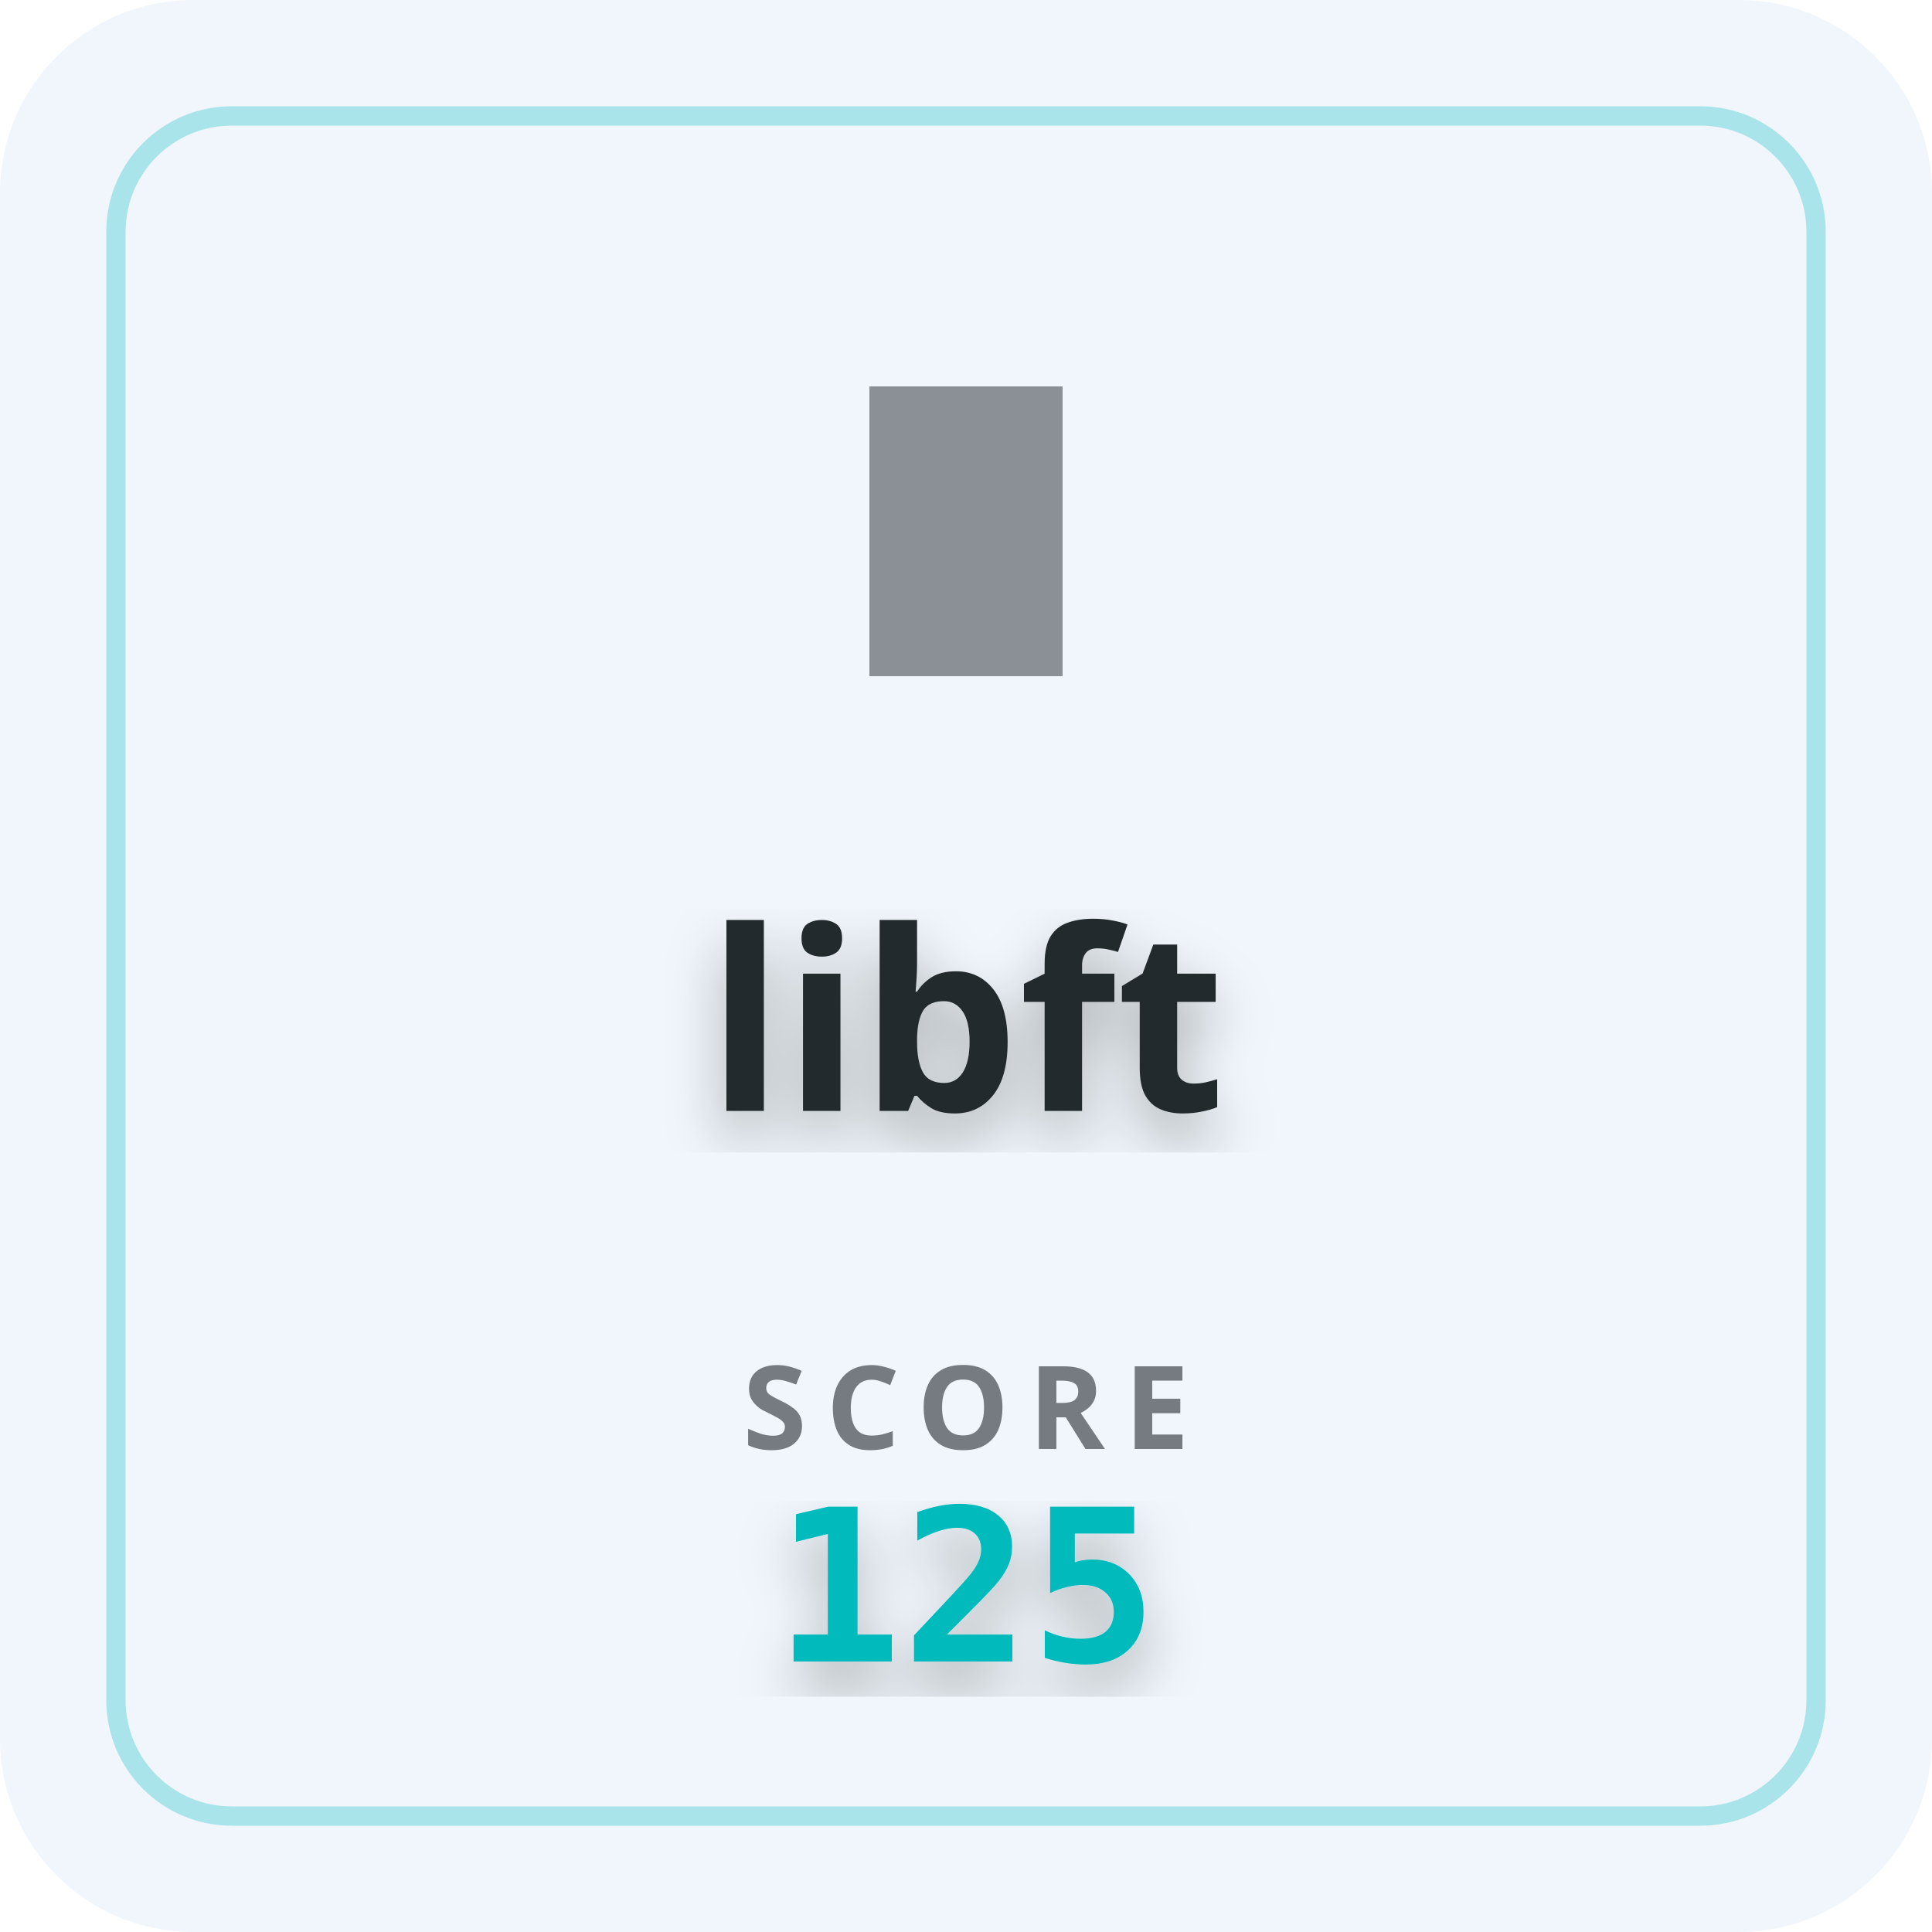
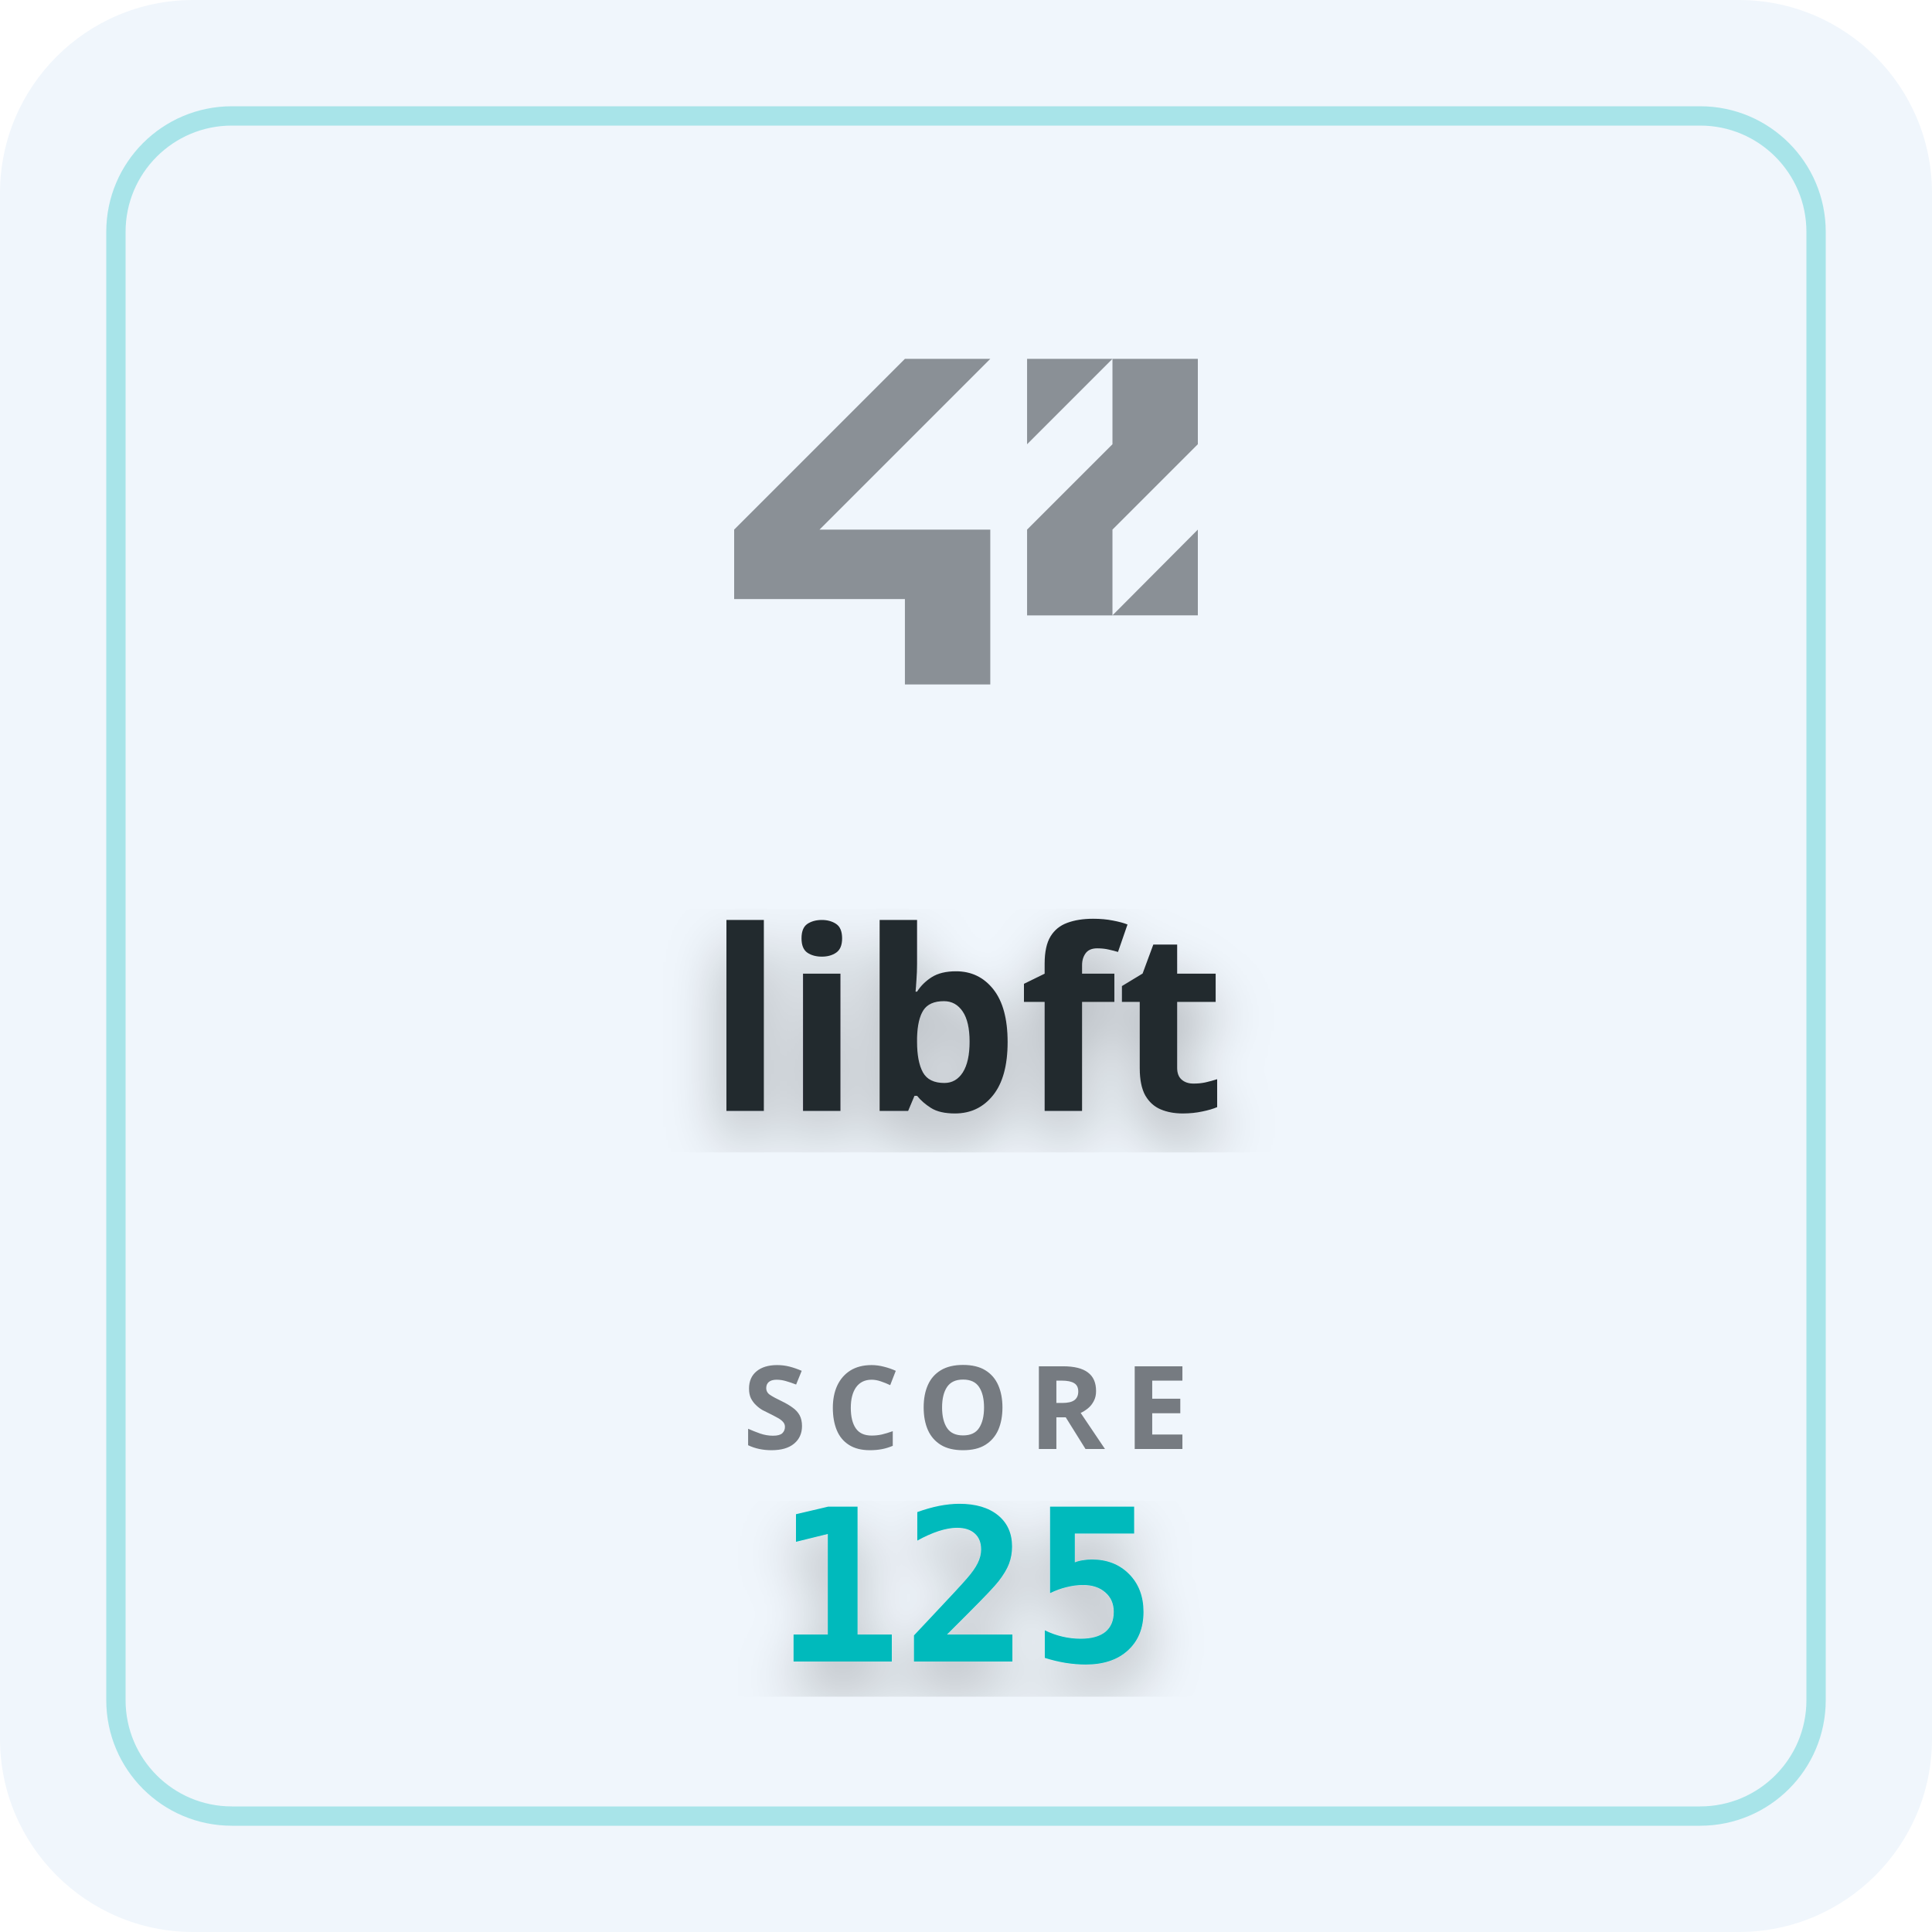
<svg xmlns="http://www.w3.org/2000/svg" width="200" height="200" viewBox="0 0 200 200">
  <defs>
    <filter id="a" width="140%" height="140%" x="-20%" y="-20%">
      <feDropShadow dx="0" dy="3" flood-color="#000" flood-opacity=".3" stdDeviation="3" />
    </filter>
  </defs>
  <rect width="200" height="200" fill="#f0f6fc" rx="20" />
  <rect width="176" height="176" x="12" y="12" fill="none" stroke="#00babc" stroke-width="2" opacity=".3" rx="12" />
-   <path fill="#24292f" d="M90 40h20v30H90Z" opacity=".5" />
+   <path fill="#24292f" d="M115.162 63.702H124v-8.878ZM124 37.148h-8.838v8.84l-8.838 8.836v8.88h8.838v-8.88L124 45.986Zm-8.838 0h-8.838v8.84zm-12.648 17.676H84.838l17.676-17.676h-8.838L76 54.824v7.19h17.676v8.838h8.838z" opacity=".5" />
  <text x="100" y="115" fill="#24292f" filter="url(#a)" font-family="sans-serif" font-size="26" font-weight="900" text-anchor="middle">libft</text>
  <text x="100" y="150" fill="#24292f" font-family="sans-serif" font-size="12" font-weight="bold" letter-spacing="2" opacity=".6" text-anchor="middle">SCORE</text>
  <text x="100" y="172" fill="#00babc" filter="url(#a)" font-family="monospace" font-size="22" font-weight="bold" text-anchor="middle">125</text>
</svg>
